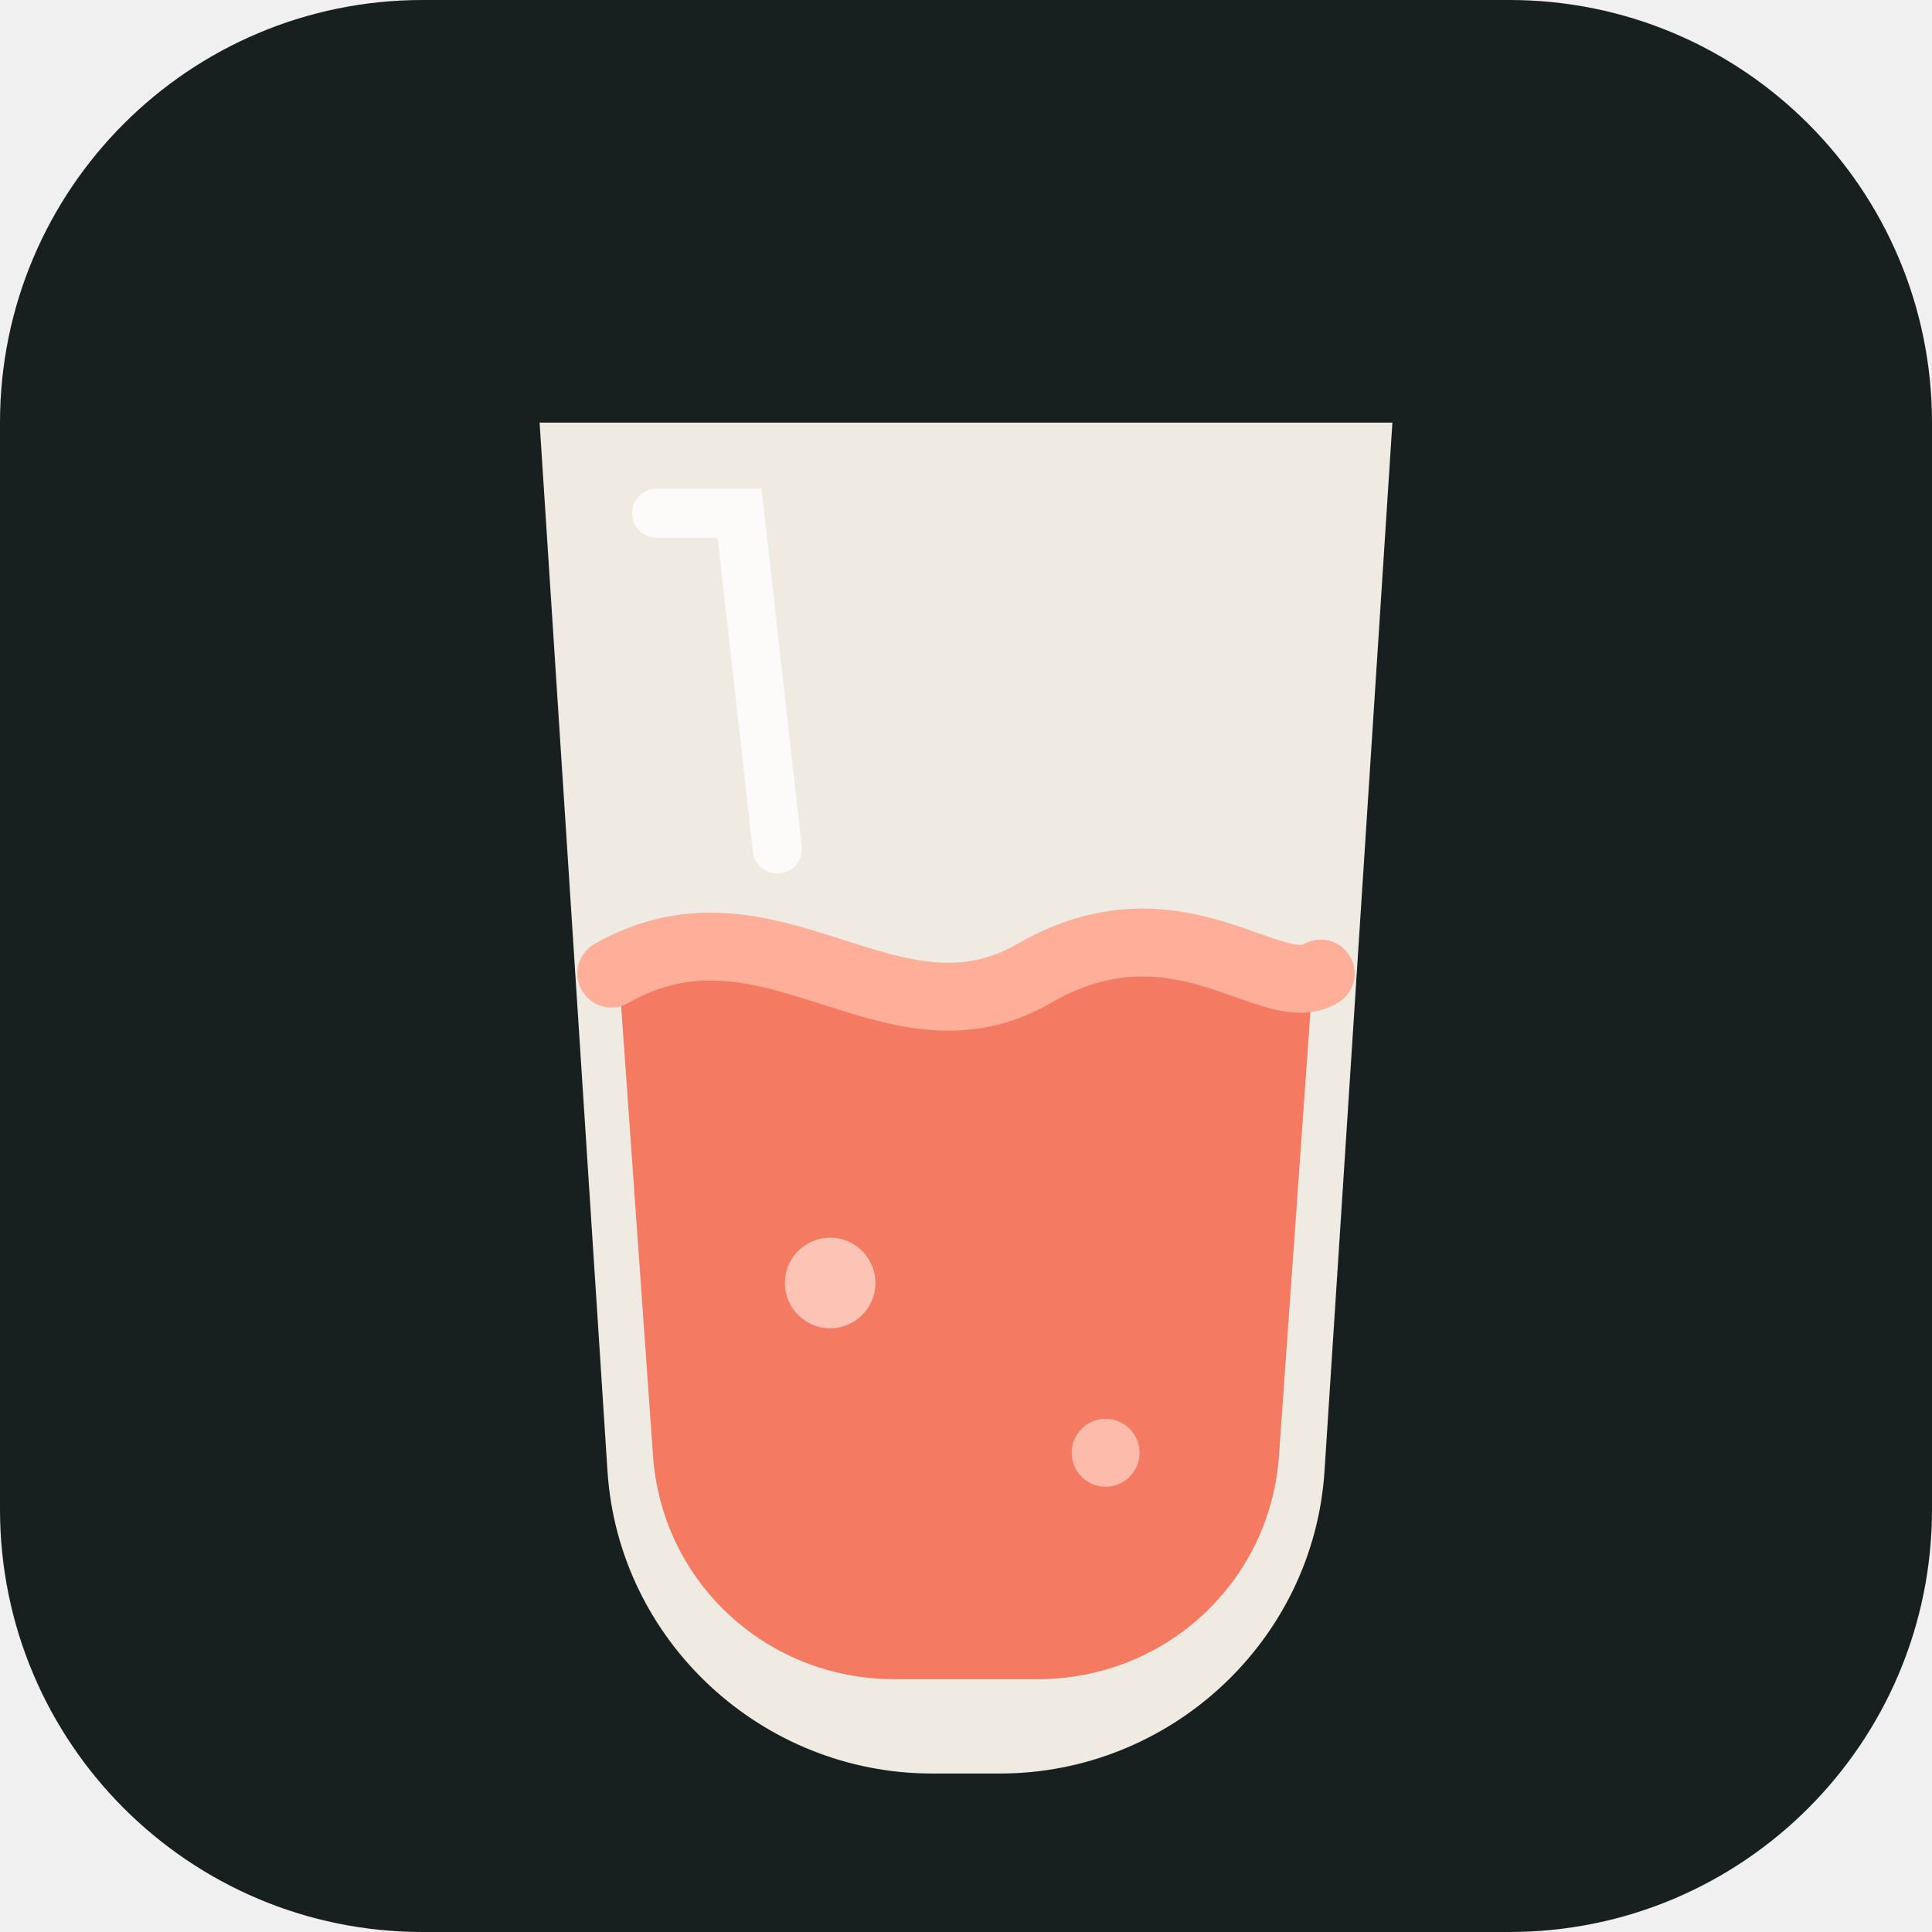
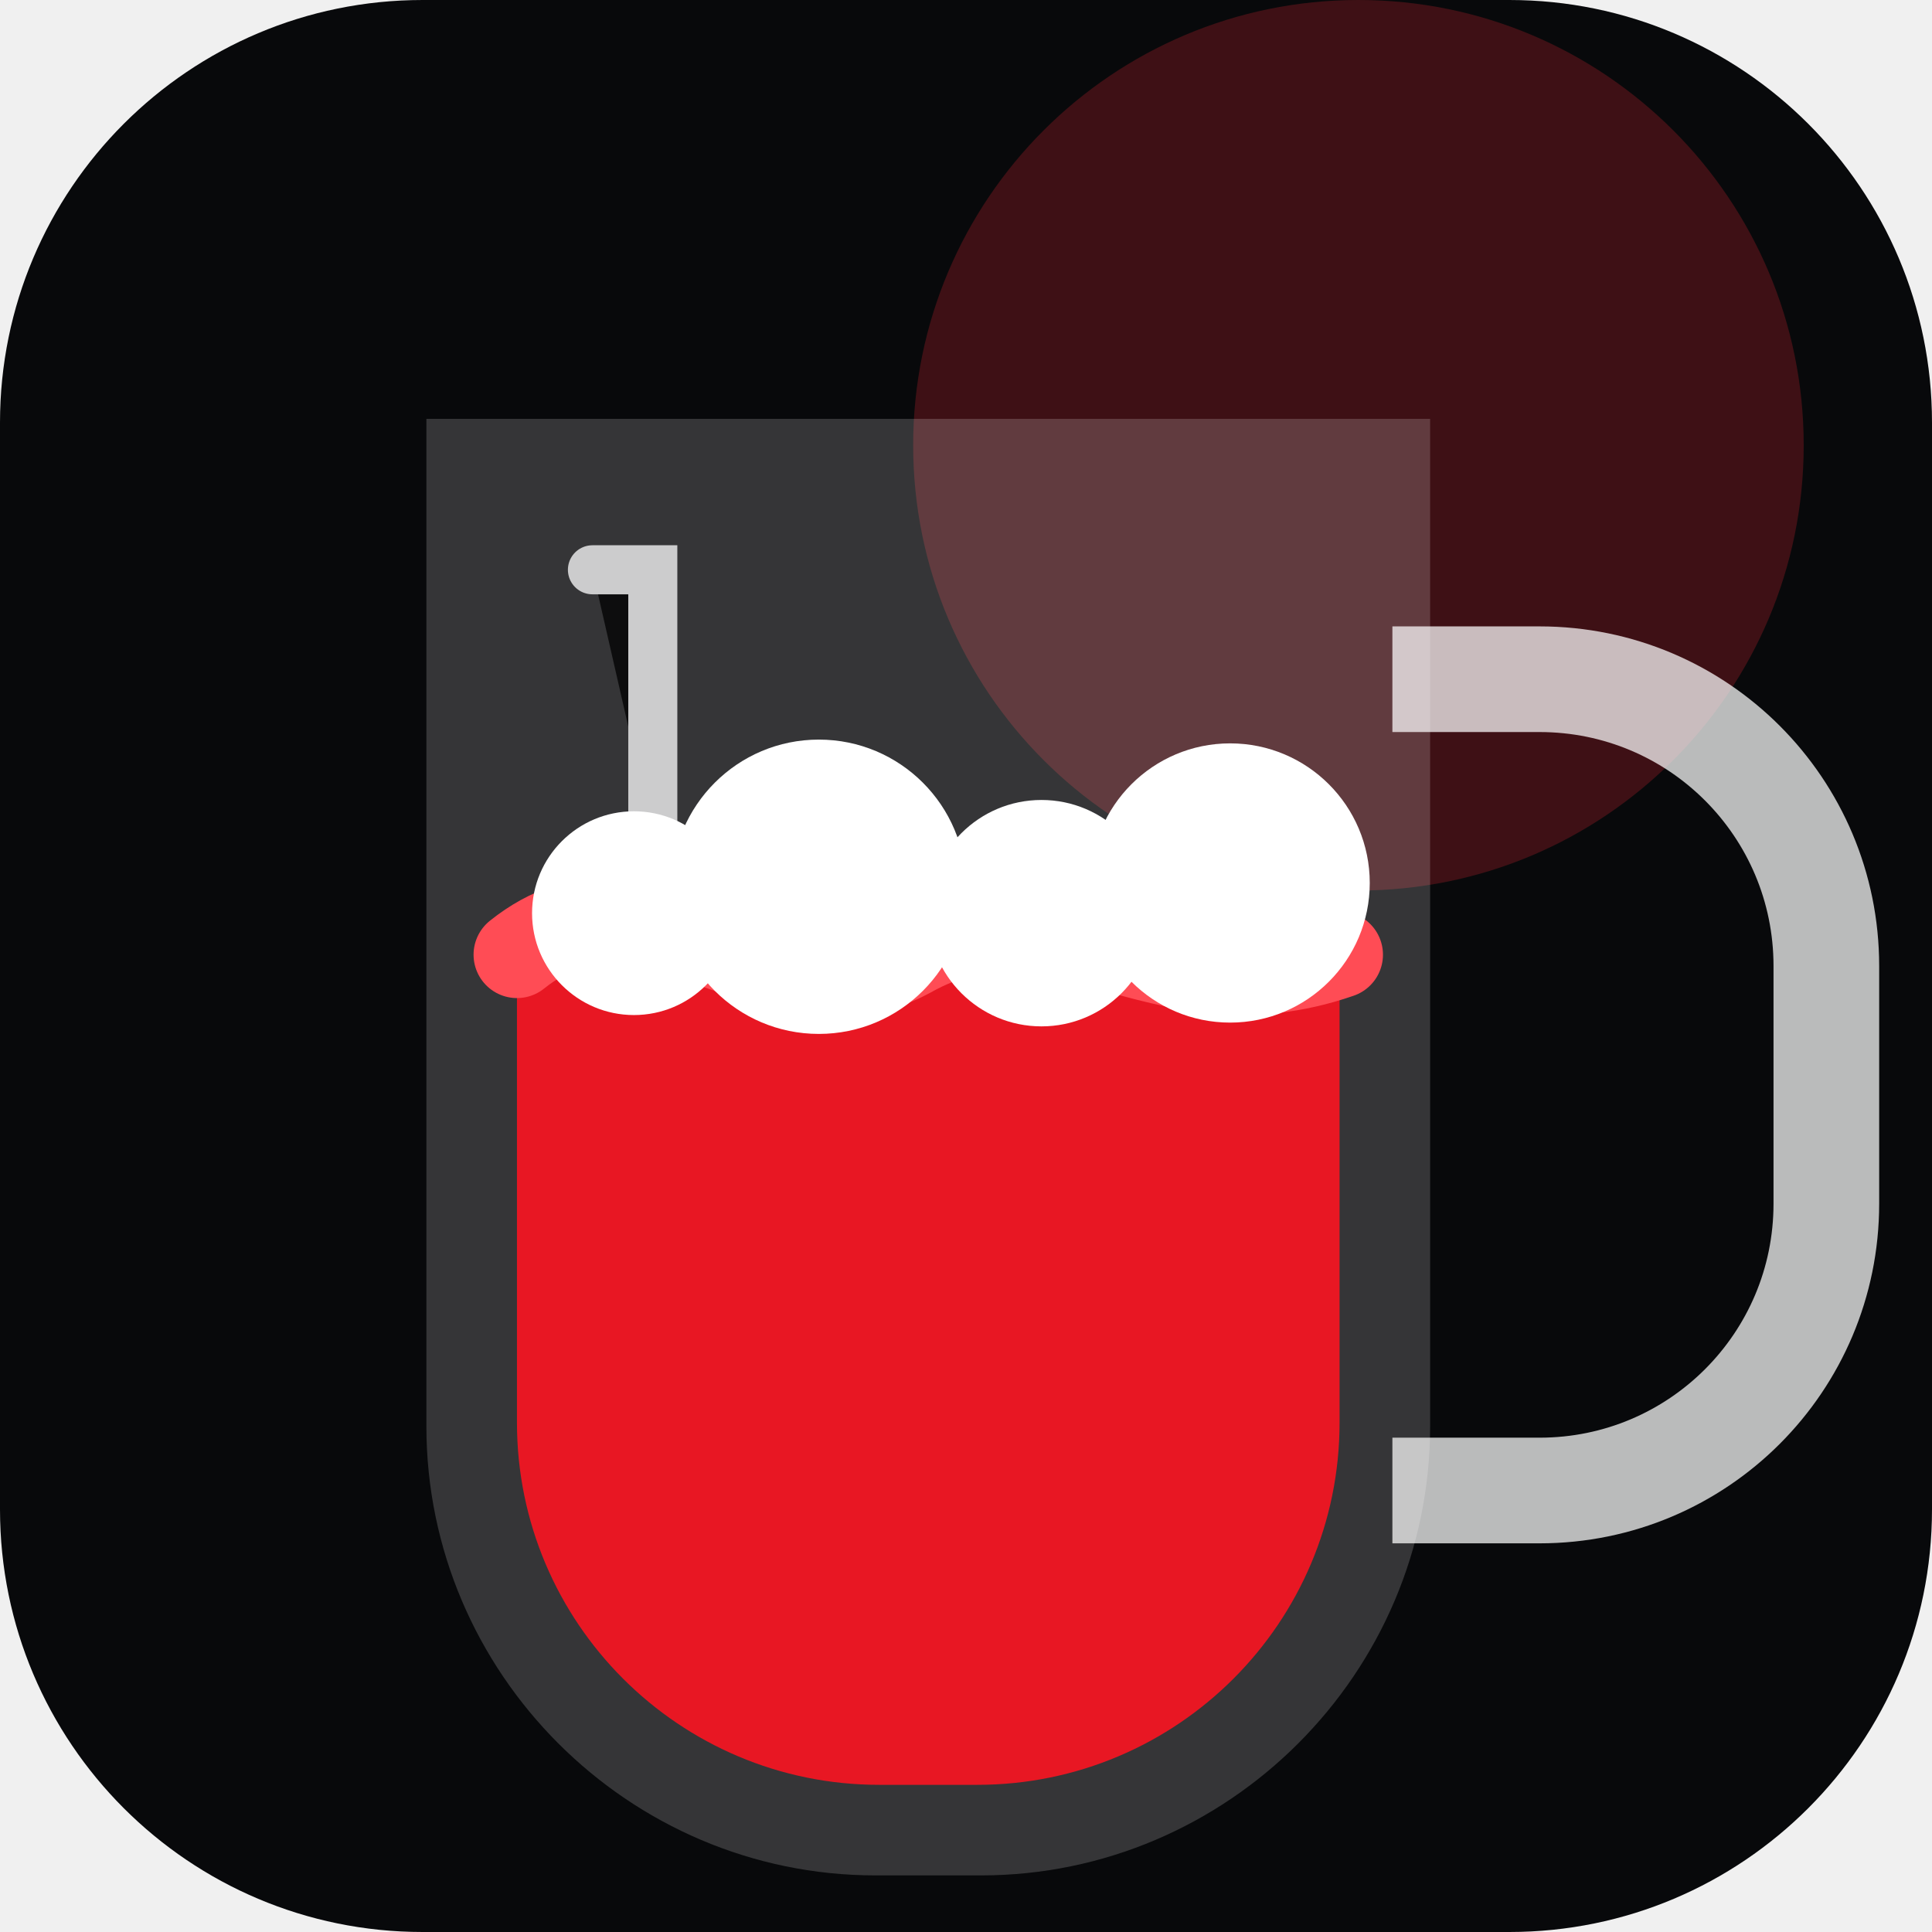
<svg xmlns="http://www.w3.org/2000/svg" viewBox="0 0 512 512">
-   <rect width="512" height="512" rx="112" fill="#18201f" />
-   <path d="M143 112h226l-18 278c-3 45-41 80-86 80h-18c-45 0-83-35-86-80l-18-278Z" fill="#f8f4ea" opacity=".96" />
-   <path d="M164 258h184l-9 127c-2 34-30 60-64 60h-38c-34 0-62-26-64-60l-9-127Z" fill="#f47a61" />
-   <path d="M162 258c42-24 74 22 112 0s63 8 76 0" fill="none" stroke="#ffae99" stroke-width="18" stroke-linecap="round" />
-   <circle cx="220" cy="340" r="12" fill="#ffd0c4" opacity=".85" />
-   <circle cx="293" cy="385" r="9" fill="#ffd0c4" opacity=".75" />
-   <path d="M174 136h22l10 89" fill="none" stroke="#fff" stroke-width="13" stroke-linecap="round" opacity=".8" />
+   <rect width="512" height="512" rx="112" fill="#08090b" />
+   <circle cx="360" cy="118" r="118" fill="#ff2b36" opacity=".22" />
+   <path d="M121 119h250v259c0 61-50 111-111 111h-28c-61 0-111-50-111-111V119Z" fill="#fff" opacity=".18" stroke="#fff" stroke-width="16" />
+   <path d="M369 180h39c42 0 76 34 76 76v63c0 42-34 76-76 76h-39" fill="none" stroke="#fff" stroke-width="28" opacity=".72" />
+   <path d="M137 250h218v127c0 53-43 96-96 96h-26c-53 0-96-43-96-96V250Z" fill="#e81723" />
+   <path d="M137 253c35-28 67 20 104 0 39-22 65 17 114 0" fill="none" stroke="#ff4c55" stroke-width="23" stroke-linecap="round" />
+   <g fill="#fff">
+     <circle cx="168" cy="242" r="27" />
+     <circle cx="217" cy="235" r="39" />
+     <circle cx="276" cy="242" r="30" />
+     <circle cx="326" cy="234" r="37" />
+   </g>
+   <path d="M157 151h16v70" stroke="#fff" stroke-width="13" stroke-linecap="round" opacity=".75" />
</svg>
